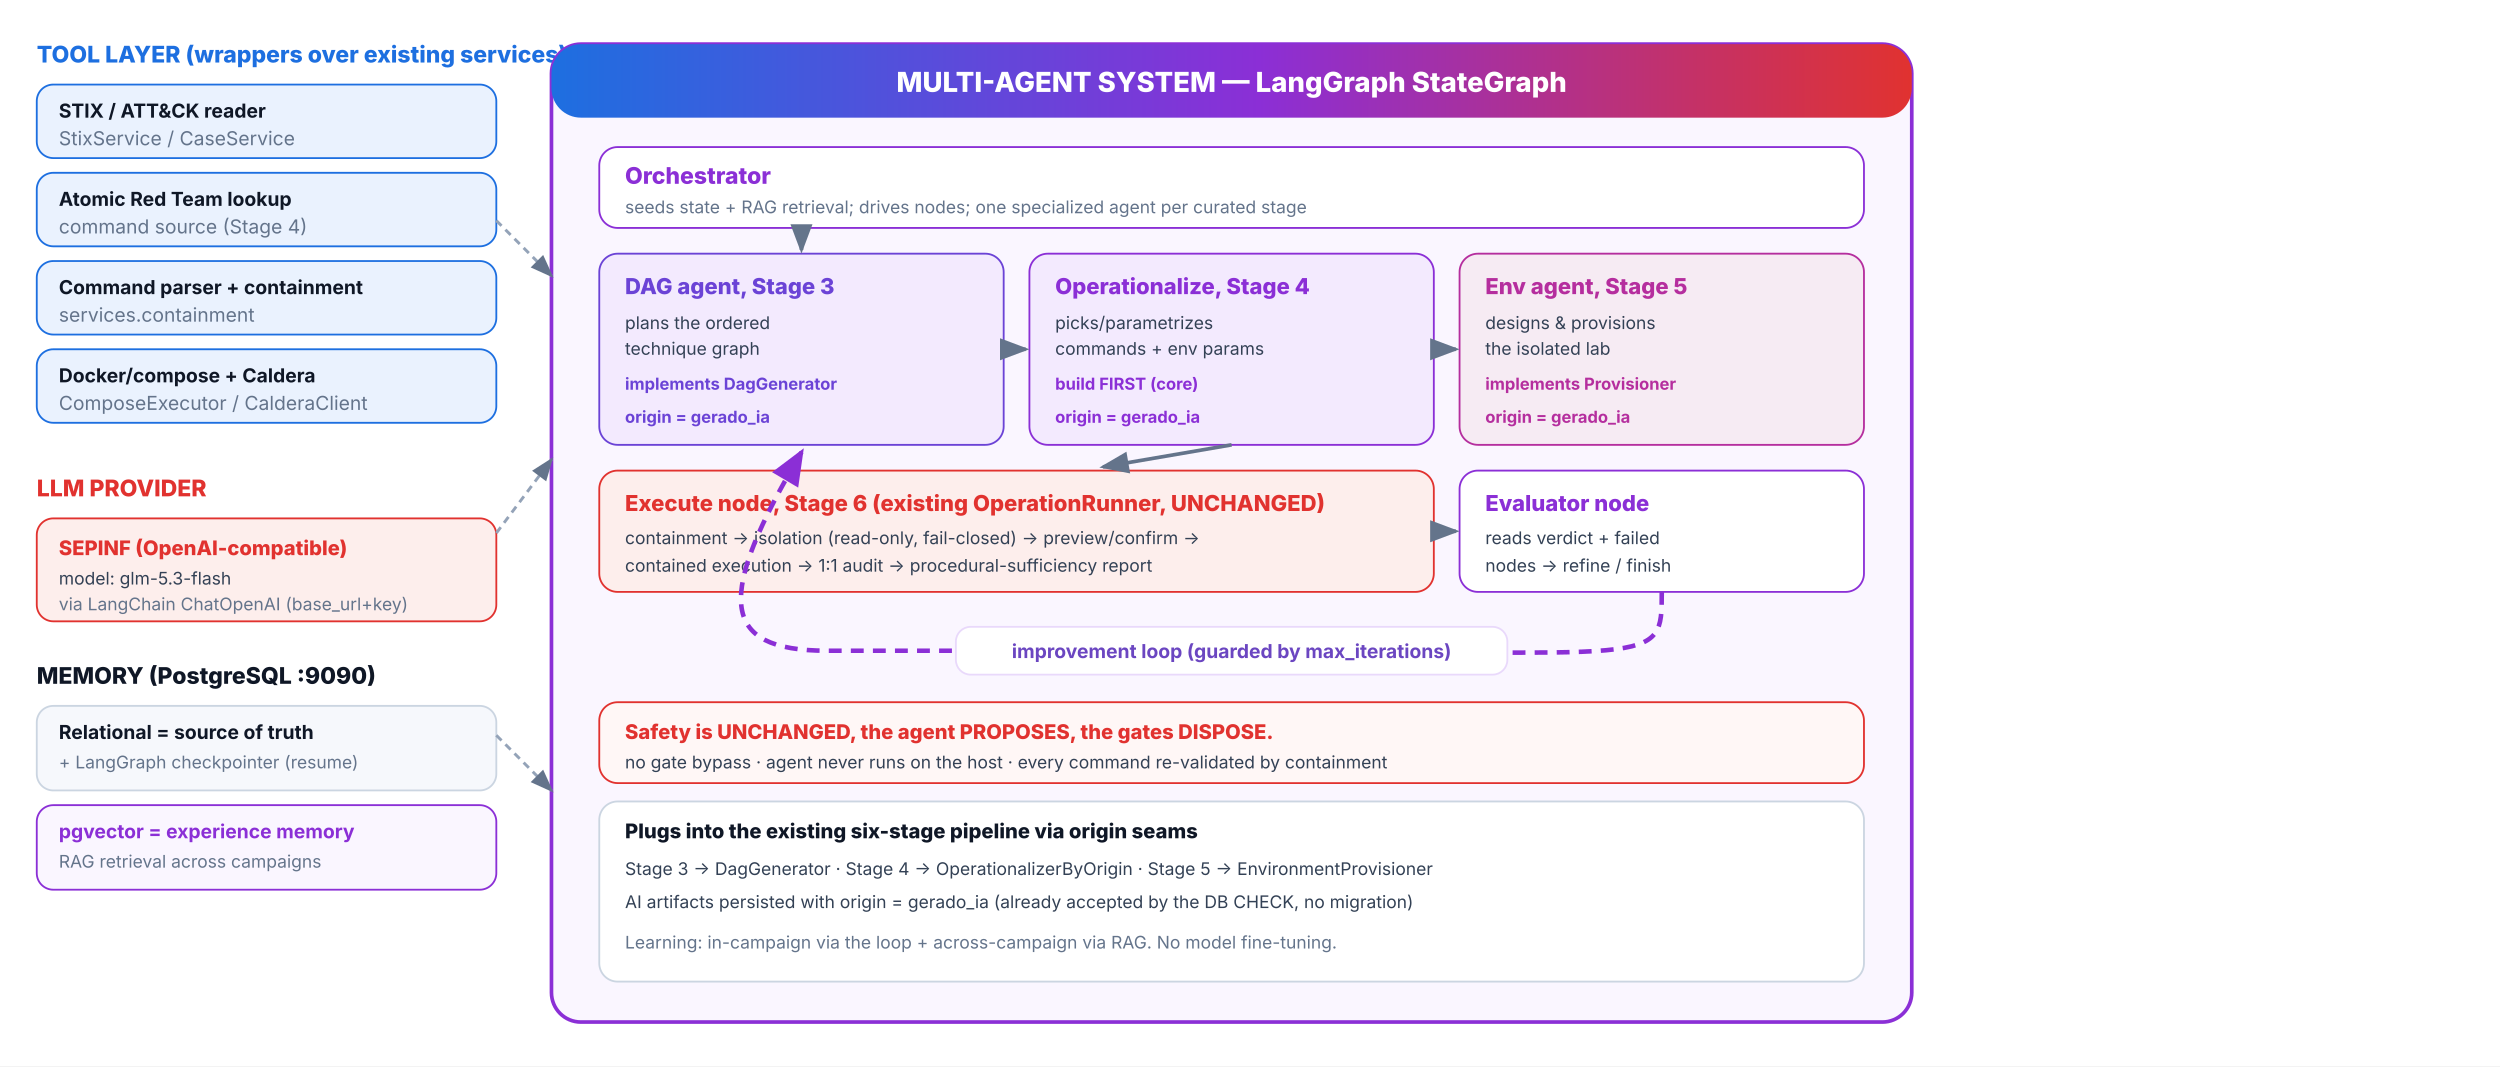
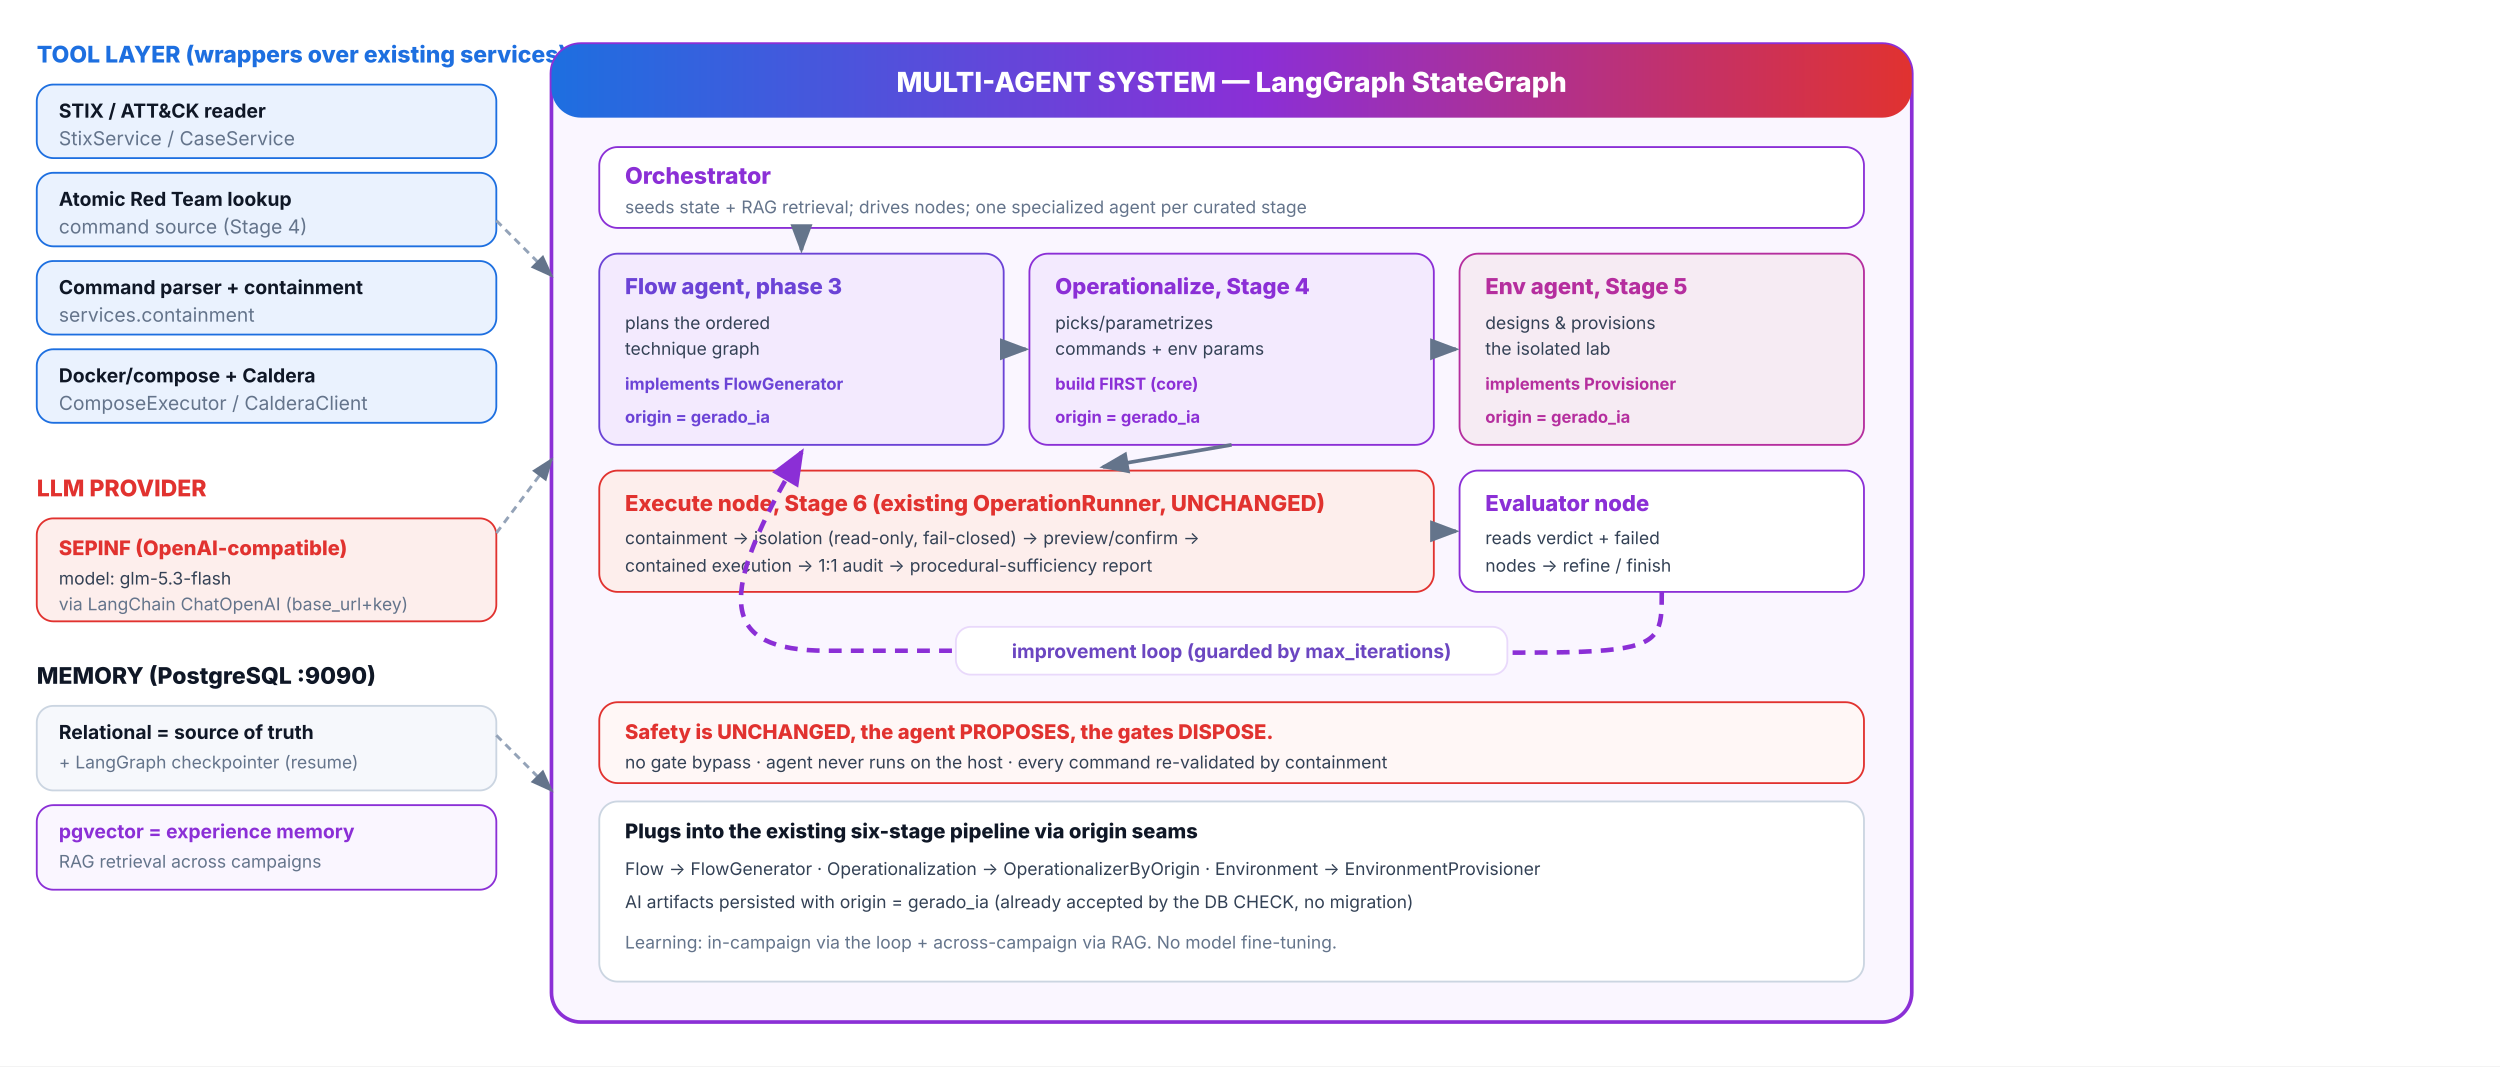
<svg xmlns="http://www.w3.org/2000/svg" viewBox="0 0 1360 580" font-family="Inter, Segoe UI, sans-serif">
  <defs>
    <linearGradient id="gg" x1="0" y1="0" x2="1" y2="0">
      <stop offset="0" stop-color="#1d6fe0" />
      <stop offset="0.52" stop-color="#8b2fd6" />
      <stop offset="1" stop-color="#e1322f" />
    </linearGradient>
    <marker id="aa" markerWidth="10" markerHeight="10" refX="7" refY="3" orient="auto">
      <path d="M0,0 L8,3 L0,6 Z" fill="#64748b" />
    </marker>
    <marker id="ap" markerWidth="11" markerHeight="11" refX="7" refY="3.3" orient="auto">
      <path d="M0,0 L8,3.3 L0,6.6 Z" fill="#8b2fd6" />
    </marker>
  </defs>
  <rect width="1360" height="580" fill="#ffffff" />
  <g transform="translate(20,34)">
    <text x="0" y="0" font-size="12.5" font-weight="800" fill="#1d6fe0">TOOL LAYER (wrappers over existing services)</text>
    <g font-size="10.5">
      <rect x="0" y="12" width="250" height="40" rx="9" fill="#eaf2fe" stroke="#1d6fe0" />
      <text x="12" y="30" font-weight="700" fill="#0f1726">STIX / ATT&amp;CK reader</text>
      <text x="12" y="45" fill="#64748b">StixService / CaseService</text>
      <rect x="0" y="60" width="250" height="40" rx="9" fill="#eaf2fe" stroke="#1d6fe0" />
      <text x="12" y="78" font-weight="700" fill="#0f1726">Atomic Red Team lookup</text>
      <text x="12" y="93" fill="#64748b">command source (Stage 4)</text>
      <rect x="0" y="108" width="250" height="40" rx="9" fill="#eaf2fe" stroke="#1d6fe0" />
      <text x="12" y="126" font-weight="700" fill="#0f1726">Command parser + containment</text>
      <text x="12" y="141" fill="#64748b">services.containment</text>
      <rect x="0" y="156" width="250" height="40" rx="9" fill="#eaf2fe" stroke="#1d6fe0" />
      <text x="12" y="174" font-weight="700" fill="#0f1726">Docker/compose + Caldera</text>
      <text x="12" y="189" fill="#64748b">ComposeExecutor / CalderaClient</text>
    </g>
    <text x="0" y="236" font-size="12.5" font-weight="800" fill="#e1322f">LLM PROVIDER</text>
    <rect x="0" y="248" width="250" height="56" rx="9" fill="#fdeeec" stroke="#e1322f" />
    <text x="12" y="268" font-size="11" font-weight="800" fill="#e1322f">SEPINF (OpenAI-compatible)</text>
    <text x="12" y="284" font-size="9.5" fill="#334155">model: glm-5.3-flash</text>
    <text x="12" y="298" font-size="9.5" fill="#64748b">via LangChain ChatOpenAI (base_url+key)</text>
    <text x="0" y="338" font-size="12.5" font-weight="800" fill="#0f1726">MEMORY (PostgreSQL :9090)</text>
    <rect x="0" y="350" width="250" height="46" rx="9" fill="#f6f8fc" stroke="#cbd5e1" />
    <text x="12" y="368" font-size="10.5" font-weight="700" fill="#0f1726">Relational = source of truth</text>
    <text x="12" y="384" font-size="9.5" fill="#64748b">+ LangGraph checkpointer (resume)</text>
    <rect x="0" y="404" width="250" height="46" rx="9" fill="#faf6ff" stroke="#8b2fd6" />
    <text x="12" y="422" font-size="10.5" font-weight="700" fill="#8b2fd6">pgvector = experience memory</text>
    <text x="12" y="438" font-size="9.5" fill="#64748b">RAG retrieval across campaigns</text>
  </g>
  <g transform="translate(300,24)">
    <rect width="740" height="532" rx="16" fill="#faf6ff" stroke="#8b2fd6" stroke-width="2" />
    <rect width="740" height="40" rx="16" fill="url(#gg)" />
    <text x="370" y="26" text-anchor="middle" font-size="15" font-weight="800" fill="#ffffff">MULTI-AGENT SYSTEM — LangGraph StateGraph</text>
    <rect x="26" y="56" width="688" height="44" rx="10" fill="#ffffff" stroke="#8b2fd6" />
    <text x="40" y="76" font-size="12.5" font-weight="800" fill="#8b2fd6">Orchestrator</text>
    <text x="40" y="92" font-size="9.5" fill="#64748b">seeds state + RAG retrieval; drives nodes; one specialized agent per curated stage</text>
    <g>
      <rect x="26" y="114" width="220" height="104" rx="10" fill="#f3eafe" stroke="#6b43d6" />
-       <text x="40" y="136" font-size="12" font-weight="800" fill="#6b43d6">DAG agent, Stage 3</text>
+       <text x="40" y="136" font-size="12" font-weight="800" fill="#6b43d6">Flow agent, phase 3</text>
      <text x="40" y="155" font-size="9.5" fill="#334155">plans the ordered</text>
      <text x="40" y="169" font-size="9.5" fill="#334155">technique graph</text>
-       <text x="40" y="188" font-size="9" font-weight="700" fill="#6b43d6">implements DagGenerator</text>
+       <text x="40" y="188" font-size="9" font-weight="700" fill="#6b43d6">implements FlowGenerator</text>
      <text x="40" y="206" font-size="9" font-weight="700" fill="#6b43d6">origin = gerado_ia</text>
      <rect x="260" y="114" width="220" height="104" rx="10" fill="#f3eafe" stroke="#8b2fd6" />
      <text x="274" y="136" font-size="12" font-weight="800" fill="#8b2fd6">Operationalize, Stage 4</text>
      <text x="274" y="155" font-size="9.5" fill="#334155">picks/parametrizes</text>
      <text x="274" y="169" font-size="9.5" fill="#334155">commands + env params</text>
      <text x="274" y="188" font-size="9" font-weight="700" fill="#8b2fd6">build FIRST (core)</text>
      <text x="274" y="206" font-size="9" font-weight="700" fill="#8b2fd6">origin = gerado_ia</text>
      <rect x="494" y="114" width="220" height="104" rx="10" fill="#f6ebf3" stroke="#b52e9e" />
      <text x="508" y="136" font-size="12" font-weight="800" fill="#b52e9e">Env agent, Stage 5</text>
      <text x="508" y="155" font-size="9.5" fill="#334155">designs &amp; provisions</text>
      <text x="508" y="169" font-size="9.5" fill="#334155">the isolated lab</text>
      <text x="508" y="188" font-size="9" font-weight="700" fill="#b52e9e">implements Provisioner</text>
      <text x="508" y="206" font-size="9" font-weight="700" fill="#b52e9e">origin = gerado_ia</text>
    </g>
    <rect x="26" y="232" width="454" height="66" rx="10" fill="#fdeeec" stroke="#e1322f" />
    <text x="40" y="254" font-size="12" font-weight="800" fill="#e1322f">Execute node, Stage 6 (existing OperationRunner, UNCHANGED)</text>
    <text x="40" y="272" font-size="9.5" fill="#334155">containment → isolation (read-only, fail-closed) → preview/confirm →</text>
    <text x="40" y="287" font-size="9.5" fill="#334155">contained execution → 1:1 audit → procedural-sufficiency report</text>
    <rect x="494" y="232" width="220" height="66" rx="10" fill="#ffffff" stroke="#8b2fd6" />
    <text x="508" y="254" font-size="12" font-weight="800" fill="#8b2fd6">Evaluator node</text>
    <text x="508" y="272" font-size="9.5" fill="#334155">reads verdict + failed</text>
    <text x="508" y="287" font-size="9.5" fill="#334155">nodes → refine / finish</text>
    <g stroke="#64748b" stroke-width="2" fill="none">
      <line x1="136" y1="100" x2="136" y2="112" marker-end="url(#aa)" />
      <line x1="246" y1="166" x2="258" y2="166" marker-end="url(#aa)" />
      <line x1="480" y1="166" x2="492" y2="166" marker-end="url(#aa)" />
      <line x1="370" y1="218" x2="300" y2="230" marker-end="url(#aa)" />
      <line x1="480" y1="265" x2="492" y2="265" marker-end="url(#aa)" />
    </g>
    <path d="M604,298 C604,340 604,330 360,330 L150,330 C90,330 90,300 136,222" fill="none" stroke="#8b2fd6" stroke-width="2.5" stroke-dasharray="7 5" marker-end="url(#ap)" />
    <g transform="translate(370,330)">
      <rect x="-150" y="-13" width="300" height="26" rx="8" fill="#ffffff" stroke="#e9d9fb" />
      <text x="0" y="4" text-anchor="middle" font-size="10.5" font-weight="700" fill="#6b46c1">improvement loop (guarded by max_iterations)</text>
    </g>
    <rect x="26" y="358" width="688" height="44" rx="10" fill="#fff7f6" stroke="#e1322f" />
    <text x="40" y="378" font-size="11" font-weight="800" fill="#e1322f">Safety is UNCHANGED, the agent PROPOSES, the gates DISPOSE.</text>
    <text x="40" y="394" font-size="9.5" fill="#334155">no gate bypass · agent never runs on the host · every command re-validated by containment</text>
    <rect x="26" y="412" width="688" height="98" rx="10" fill="#ffffff" stroke="#cbd5e1" />
    <text x="40" y="432" font-size="11" font-weight="800" fill="#0f1726">Plugs into the existing six-stage pipeline via origin seams</text>
-     <text x="40" y="452" font-size="9.5" fill="#334155">Stage 3 → DagGenerator · Stage 4 → OperationalizerByOrigin · Stage 5 → EnvironmentProvisioner</text>
+     <text x="40" y="452" font-size="9.5" fill="#334155">Flow → FlowGenerator · Operationalization → OperationalizerByOrigin · Environment → EnvironmentProvisioner</text>
    <text x="40" y="470" font-size="9.5" fill="#334155">AI artifacts persisted with origin = gerado_ia (already accepted by the DB CHECK, no migration)</text>
    <text x="40" y="492" font-size="9.5" fill="#64748b">Learning: in-campaign via the loop + across-campaign via RAG. No model fine-tuning.</text>
  </g>
  <g stroke="#94a3b8" stroke-width="1.6" fill="none" stroke-dasharray="4 3">
    <line x1="270" y1="120" x2="300" y2="150" marker-end="url(#aa)" />
    <line x1="270" y1="290" x2="300" y2="250" marker-end="url(#aa)" />
    <line x1="270" y1="400" x2="300" y2="430" marker-end="url(#aa)" />
  </g>
</svg>
